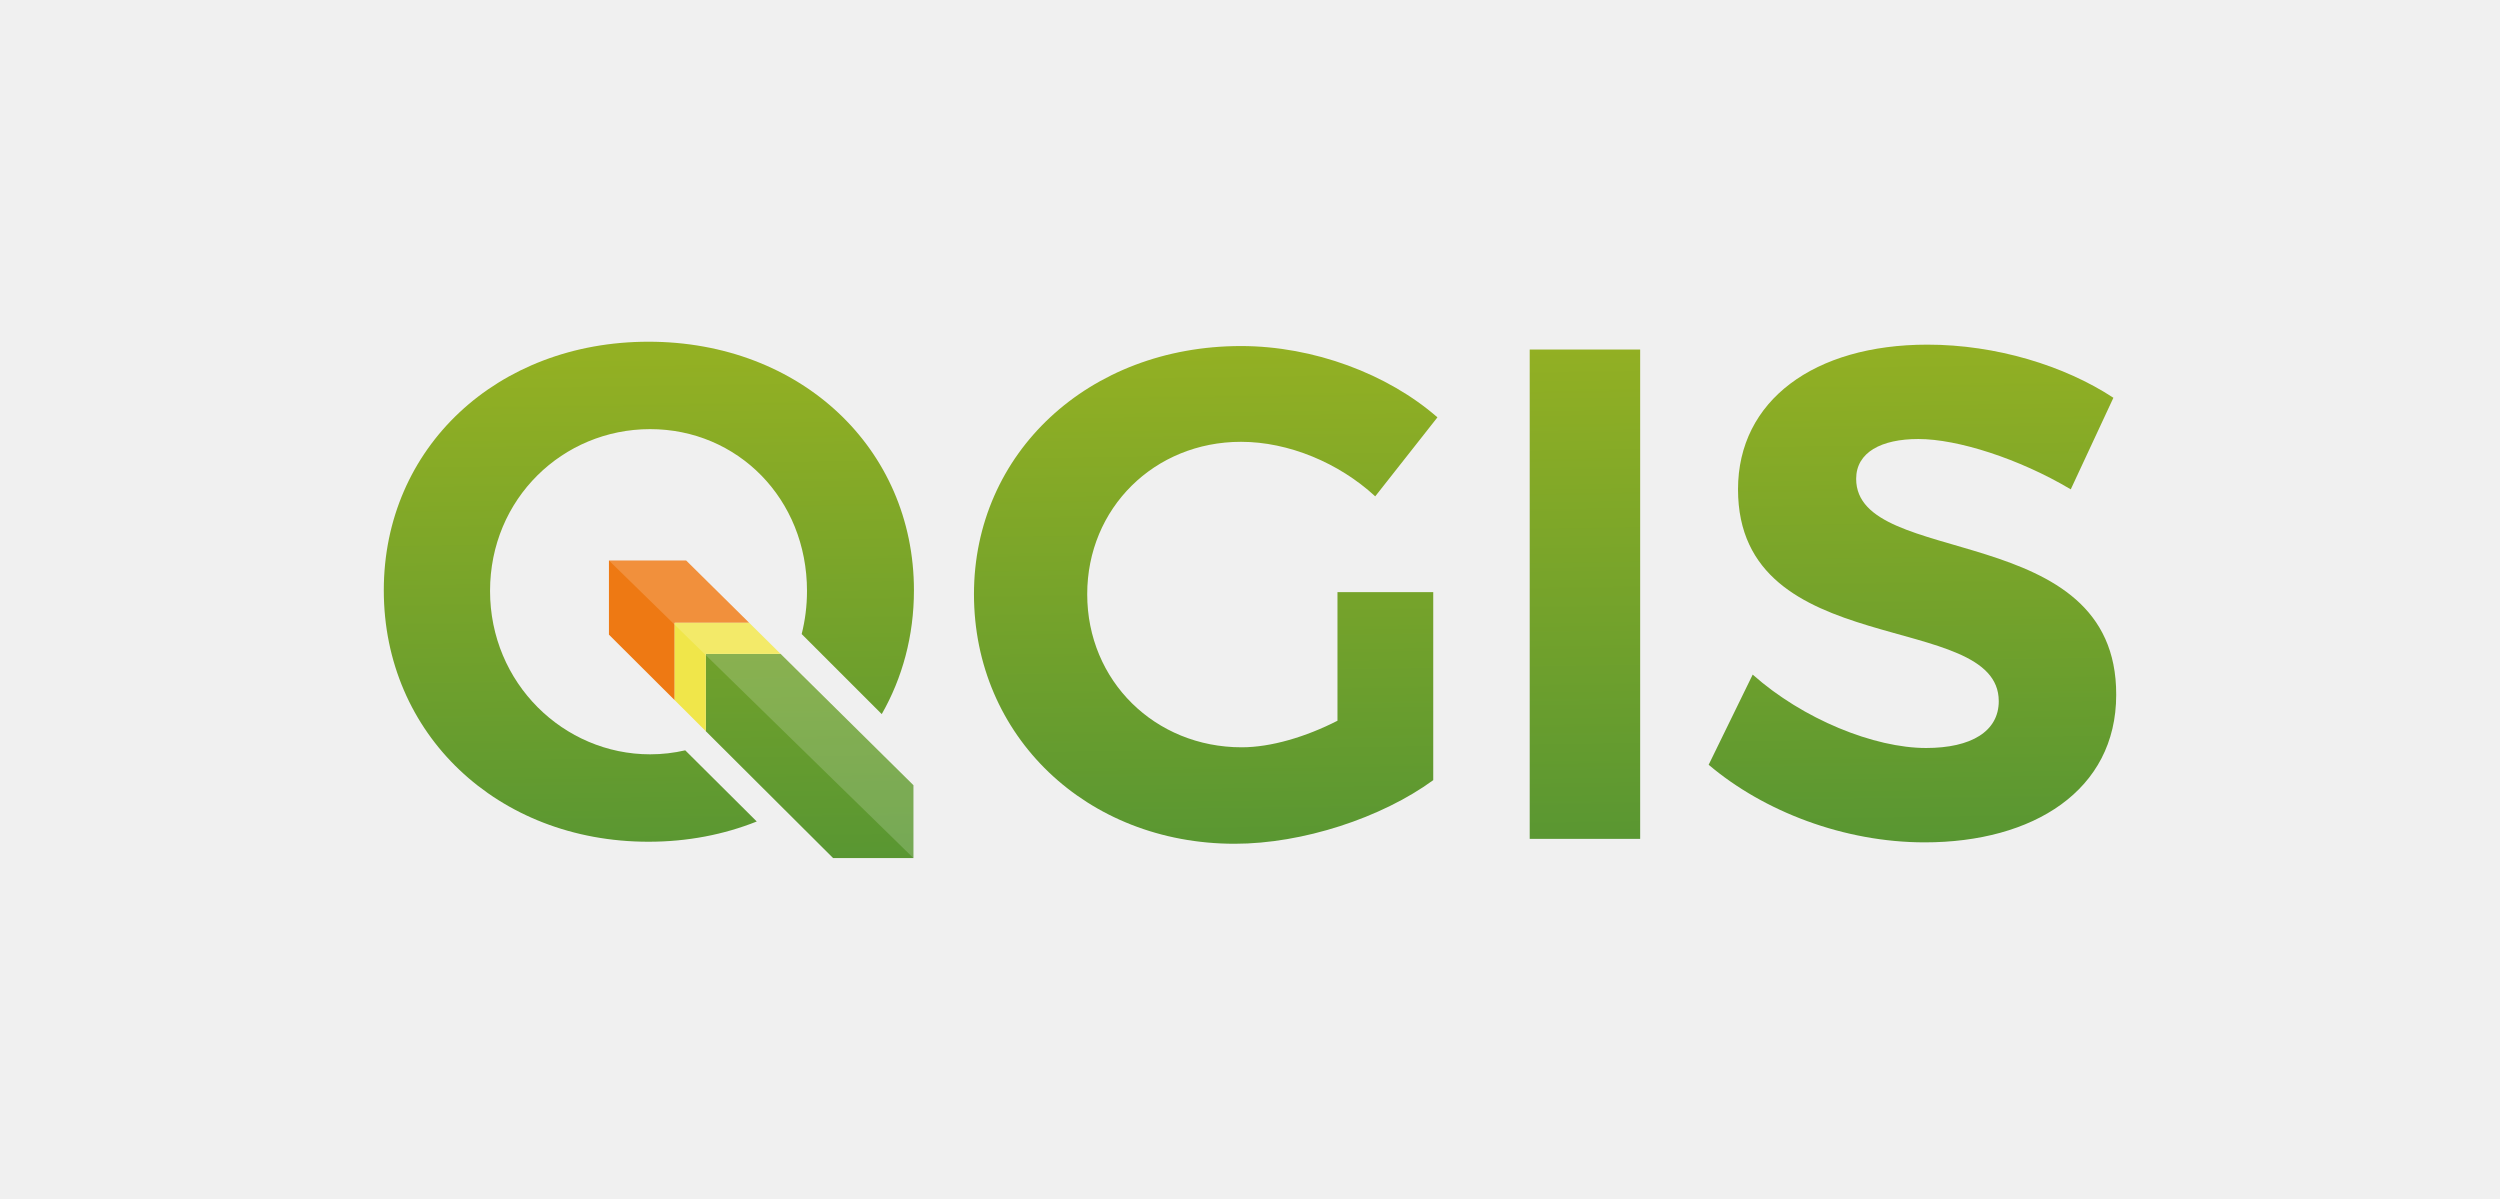
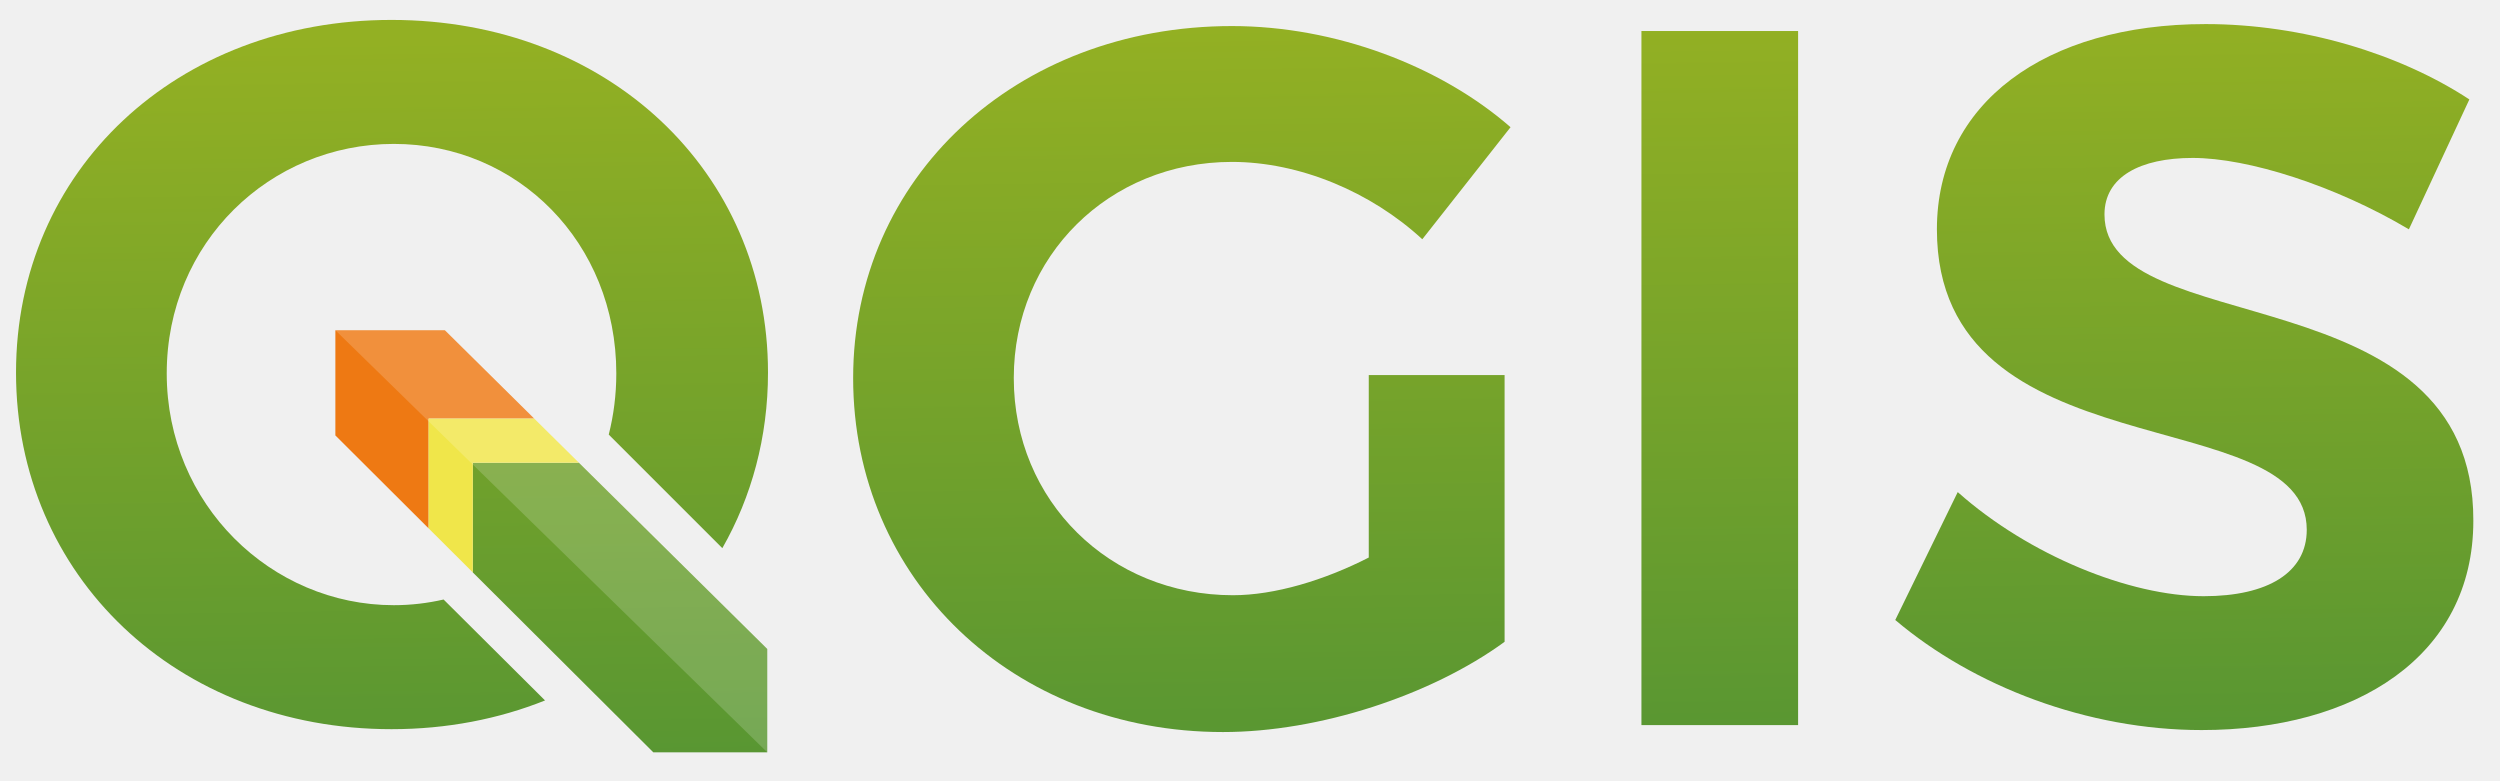
- <svg xmlns="http://www.w3.org/2000/svg" version="1.1" id="Layer_1" x="0px" y="0px" width="722.569px" height="346.291px" viewBox="0 0 722.569 346.291" enable-background="new 0 0 722.569 346.291" xml:space="preserve">
+ <svg xmlns="http://www.w3.org/2000/svg" xml:space="preserve" viewBox="107.663 94.706 509.411 159.048" y="0px" x="0px" id="Layer_1" version="1.1" style="max-height: 500px" width="509.411" height="159.048">
  <defs id="defs44" />
-   <polygon fill="#EE7913" points="195,180 216.513,180 198.306,162 176,162 176,183.433 195,202.37 " id="polygon3" />
-   <linearGradient id="SVGID_1_" gradientUnits="userSpaceOnUse" x1="350.022" y1="247.783" x2="347.782" y2="100.484">
-     <stop offset="0" style="stop-color:#589632" id="stop6" />
-     <stop offset="1" style="stop-color:#93B023" id="stop8" />
+   <polygon id="polygon3" points="195,180 216.513,180 198.306,162 176,162 176,183.433 195,202.37" fill="#EE7913" />
+   <linearGradient y2="100.484" x2="347.782" y1="247.783" x1="350.022" gradientUnits="userSpaceOnUse" id="SVGID_1_">
+     <stop id="stop6" style="stop-color:#589632" offset="0" />
+     <stop id="stop8" style="stop-color:#93B023" offset="1" />
  </linearGradient>
-   <path fill="url(#SVGID_1_)" d="M414.246,171.135v54.35c-14.951,10.911-37.782,18.386-57.38,18.386  c-42.833,0-75.362-31.113-75.362-72.129c0-40.813,33.135-71.725,77.182-71.725c21.013,0,42.427,8.082,56.773,20.608l-17.982,22.832  c-10.507-9.698-25.052-15.76-38.791-15.76c-25.055,0-44.451,19.194-44.451,44.045c0,25.053,19.599,44.249,44.651,44.249  c8.486,0,18.589-3.031,27.681-7.678v-37.177H414.246z" id="path10" />
-   <linearGradient id="SVGID_2_" gradientUnits="userSpaceOnUse" x1="459.222" y1="246.123" x2="456.981" y2="98.822">
-     <stop offset="0" style="stop-color:#589632" id="stop13" />
-     <stop offset="1" style="stop-color:#93B023" id="stop15" />
+   <path id="path10" d="M414.246,171.135v54.35c-14.951,10.911-37.782,18.386-57.38,18.386  c-42.833,0-75.362-31.113-75.362-72.129c0-40.813,33.135-71.725,77.182-71.725c21.013,0,42.427,8.082,56.773,20.608l-17.982,22.832  c-10.507-9.698-25.052-15.76-38.791-15.76c-25.055,0-44.451,19.194-44.451,44.045c0,25.053,19.599,44.249,44.651,44.249  c8.486,0,18.589-3.031,27.681-7.678v-37.177H414.246z" fill="url(#SVGID_1_)" />
+   <linearGradient y2="98.822" x2="456.981" y1="246.123" x1="459.222" gradientUnits="userSpaceOnUse" id="SVGID_2_">
+     <stop id="stop13" style="stop-color:#589632" offset="0" />
+     <stop id="stop15" style="stop-color:#93B023" offset="1" />
  </linearGradient>
-   <path fill="url(#SVGID_2_)" d="M442.129,242.456v-141.43h31.922v141.43H442.129z" id="path17" />
-   <linearGradient id="SVGID_3_" gradientUnits="userSpaceOnUse" x1="553.507" y1="244.688" x2="551.266" y2="97.388">
-     <stop offset="0" style="stop-color:#589632" id="stop20" />
-     <stop offset="1" style="stop-color:#93B023" id="stop22" />
+   <path id="path17" d="M442.129,242.456v-141.43h31.922v141.43H442.129z" fill="url(#SVGID_2_)" />
+   <linearGradient y2="97.388" x2="551.266" y1="244.688" x1="553.507" gradientUnits="userSpaceOnUse" id="SVGID_3_">
+     <stop id="stop20" style="stop-color:#589632" offset="0" />
+     <stop id="stop22" style="stop-color:#93B023" offset="1" />
  </linearGradient>
-   <path fill="url(#SVGID_3_)" d="M610.831,114.967l-12.324,26.467c-14.951-8.89-32.731-14.547-44.045-14.547  c-10.708,0-17.981,3.839-17.981,11.517c0,26.064,75.362,11.517,75.16,62.431c0,27.68-24.045,42.631-55.36,42.631  c-23.236,0-46.471-8.89-62.431-22.427l12.728-26.063c14.548,12.932,35.155,21.215,50.106,21.215  c13.134,0,21.013-4.849,21.013-13.537c0-26.669-75.362-11.112-75.362-61.219c0-25.659,22.023-41.823,54.755-41.823  C576.89,99.611,596.689,105.673,610.831,114.967z" id="path24" />
-   <linearGradient id="SVGID_4_" gradientUnits="userSpaceOnUse" x1="234.47" y1="250.034" x2="232.211" y2="101.498">
-     <stop offset="0" style="stop-color:#589632" id="stop27" />
-     <stop offset="1" style="stop-color:#93B023" id="stop29" />
+   <path id="path24" d="M610.831,114.967l-12.324,26.467c-14.951-8.89-32.731-14.547-44.045-14.547  c-10.708,0-17.981,3.839-17.981,11.517c0,26.064,75.362,11.517,75.16,62.431c0,27.68-24.045,42.631-55.36,42.631  c-23.236,0-46.471-8.89-62.431-22.427l12.728-26.063c14.548,12.932,35.155,21.215,50.106,21.215  c13.134,0,21.013-4.849,21.013-13.537c0-26.669-75.362-11.112-75.362-61.219c0-25.659,22.023-41.823,54.755-41.823  C576.89,99.611,596.689,105.673,610.831,114.967z" fill="url(#SVGID_3_)" />
+   <linearGradient y2="101.498" x2="232.211" y1="250.034" x1="234.47" gradientUnits="userSpaceOnUse" id="SVGID_4_">
+     <stop id="stop27" style="stop-color:#589632" offset="0" />
+     <stop id="stop29" style="stop-color:#93B023" offset="1" />
  </linearGradient>
-   <polygon fill="url(#SVGID_4_)" points="264,226.946 225.617,189 204,189 204,211.34 240.782,248 264,248 " id="polygon31" />
-   <polygon fill="#F0E64A" points="204,189 225.617,189 216.513,180 195,180 195,202.37 204,211.34 " id="polygon33" />
-   <linearGradient id="SVGID_5_" gradientUnits="userSpaceOnUse" x1="188.753" y1="250.235" x2="186.512" y2="102.936">
-     <stop offset="0" style="stop-color:#589632" id="stop36" />
-     <stop offset="1" style="stop-color:#93B023" id="stop38" />
+   <polygon id="polygon31" points="264,226.946 225.617,189 204,189 204,211.34 240.782,248 264,248" fill="url(#SVGID_4_)" />
+   <polygon id="polygon33" points="204,189 225.617,189 216.513,180 195,180 195,202.37 204,211.34" fill="#F0E64A" />
+   <linearGradient y2="102.936" x2="186.512" y1="250.235" x1="188.753" gradientUnits="userSpaceOnUse" id="SVGID_5_">
+     <stop id="stop36" style="stop-color:#589632" offset="0" />
+     <stop id="stop38" style="stop-color:#93B023" offset="1" />
  </linearGradient>
-   <path fill="url(#SVGID_5_)" d="M198.052,216.864c-3.259,0.75-6.648,1.157-10.144,1.157c-25.005,0-46.271-20.562-46.271-47.222  s21.032-46.769,46.271-46.769c25.239,0,45.336,20.108,45.336,46.769c0,4.336-0.54,8.508-1.539,12.46l23.144,23.14  c5.967-10.455,9.305-22.611,9.305-35.778c0-41.09-32.791-71.856-76.714-71.856c-43.722,0-76.512,30.564-76.512,71.856  c0,41.494,32.791,72.666,76.512,72.666c11.287,0,21.835-2.076,31.284-5.854L198.052,216.864z" id="path40" />
-   <path d="m 176,162 88,86 0,-21.055 L 225.617,189 l -9.104,-9 -18.207,-18 z" id="polygon4174" style="fill:#ffffff;fill-opacity:0.173" />
+   <path id="path40" d="M198.052,216.864c-3.259,0.75-6.648,1.157-10.144,1.157c-25.005,0-46.271-20.562-46.271-47.222  s21.032-46.769,46.271-46.769c25.239,0,45.336,20.108,45.336,46.769c0,4.336-0.54,8.508-1.539,12.46l23.144,23.14  c5.967-10.455,9.305-22.611,9.305-35.778c0-41.09-32.791-71.856-76.714-71.856c-43.722,0-76.512,30.564-76.512,71.856  c0,41.494,32.791,72.666,76.512,72.666c11.287,0,21.835-2.076,31.284-5.854L198.052,216.864z" fill="url(#SVGID_5_)" />
+   <path style="fill:#ffffff;fill-opacity:0.173" id="polygon4174" d="m 176,162 88,86 0,-21.055 L 225.617,189 l -9.104,-9 -18.207,-18 z" />
</svg>
